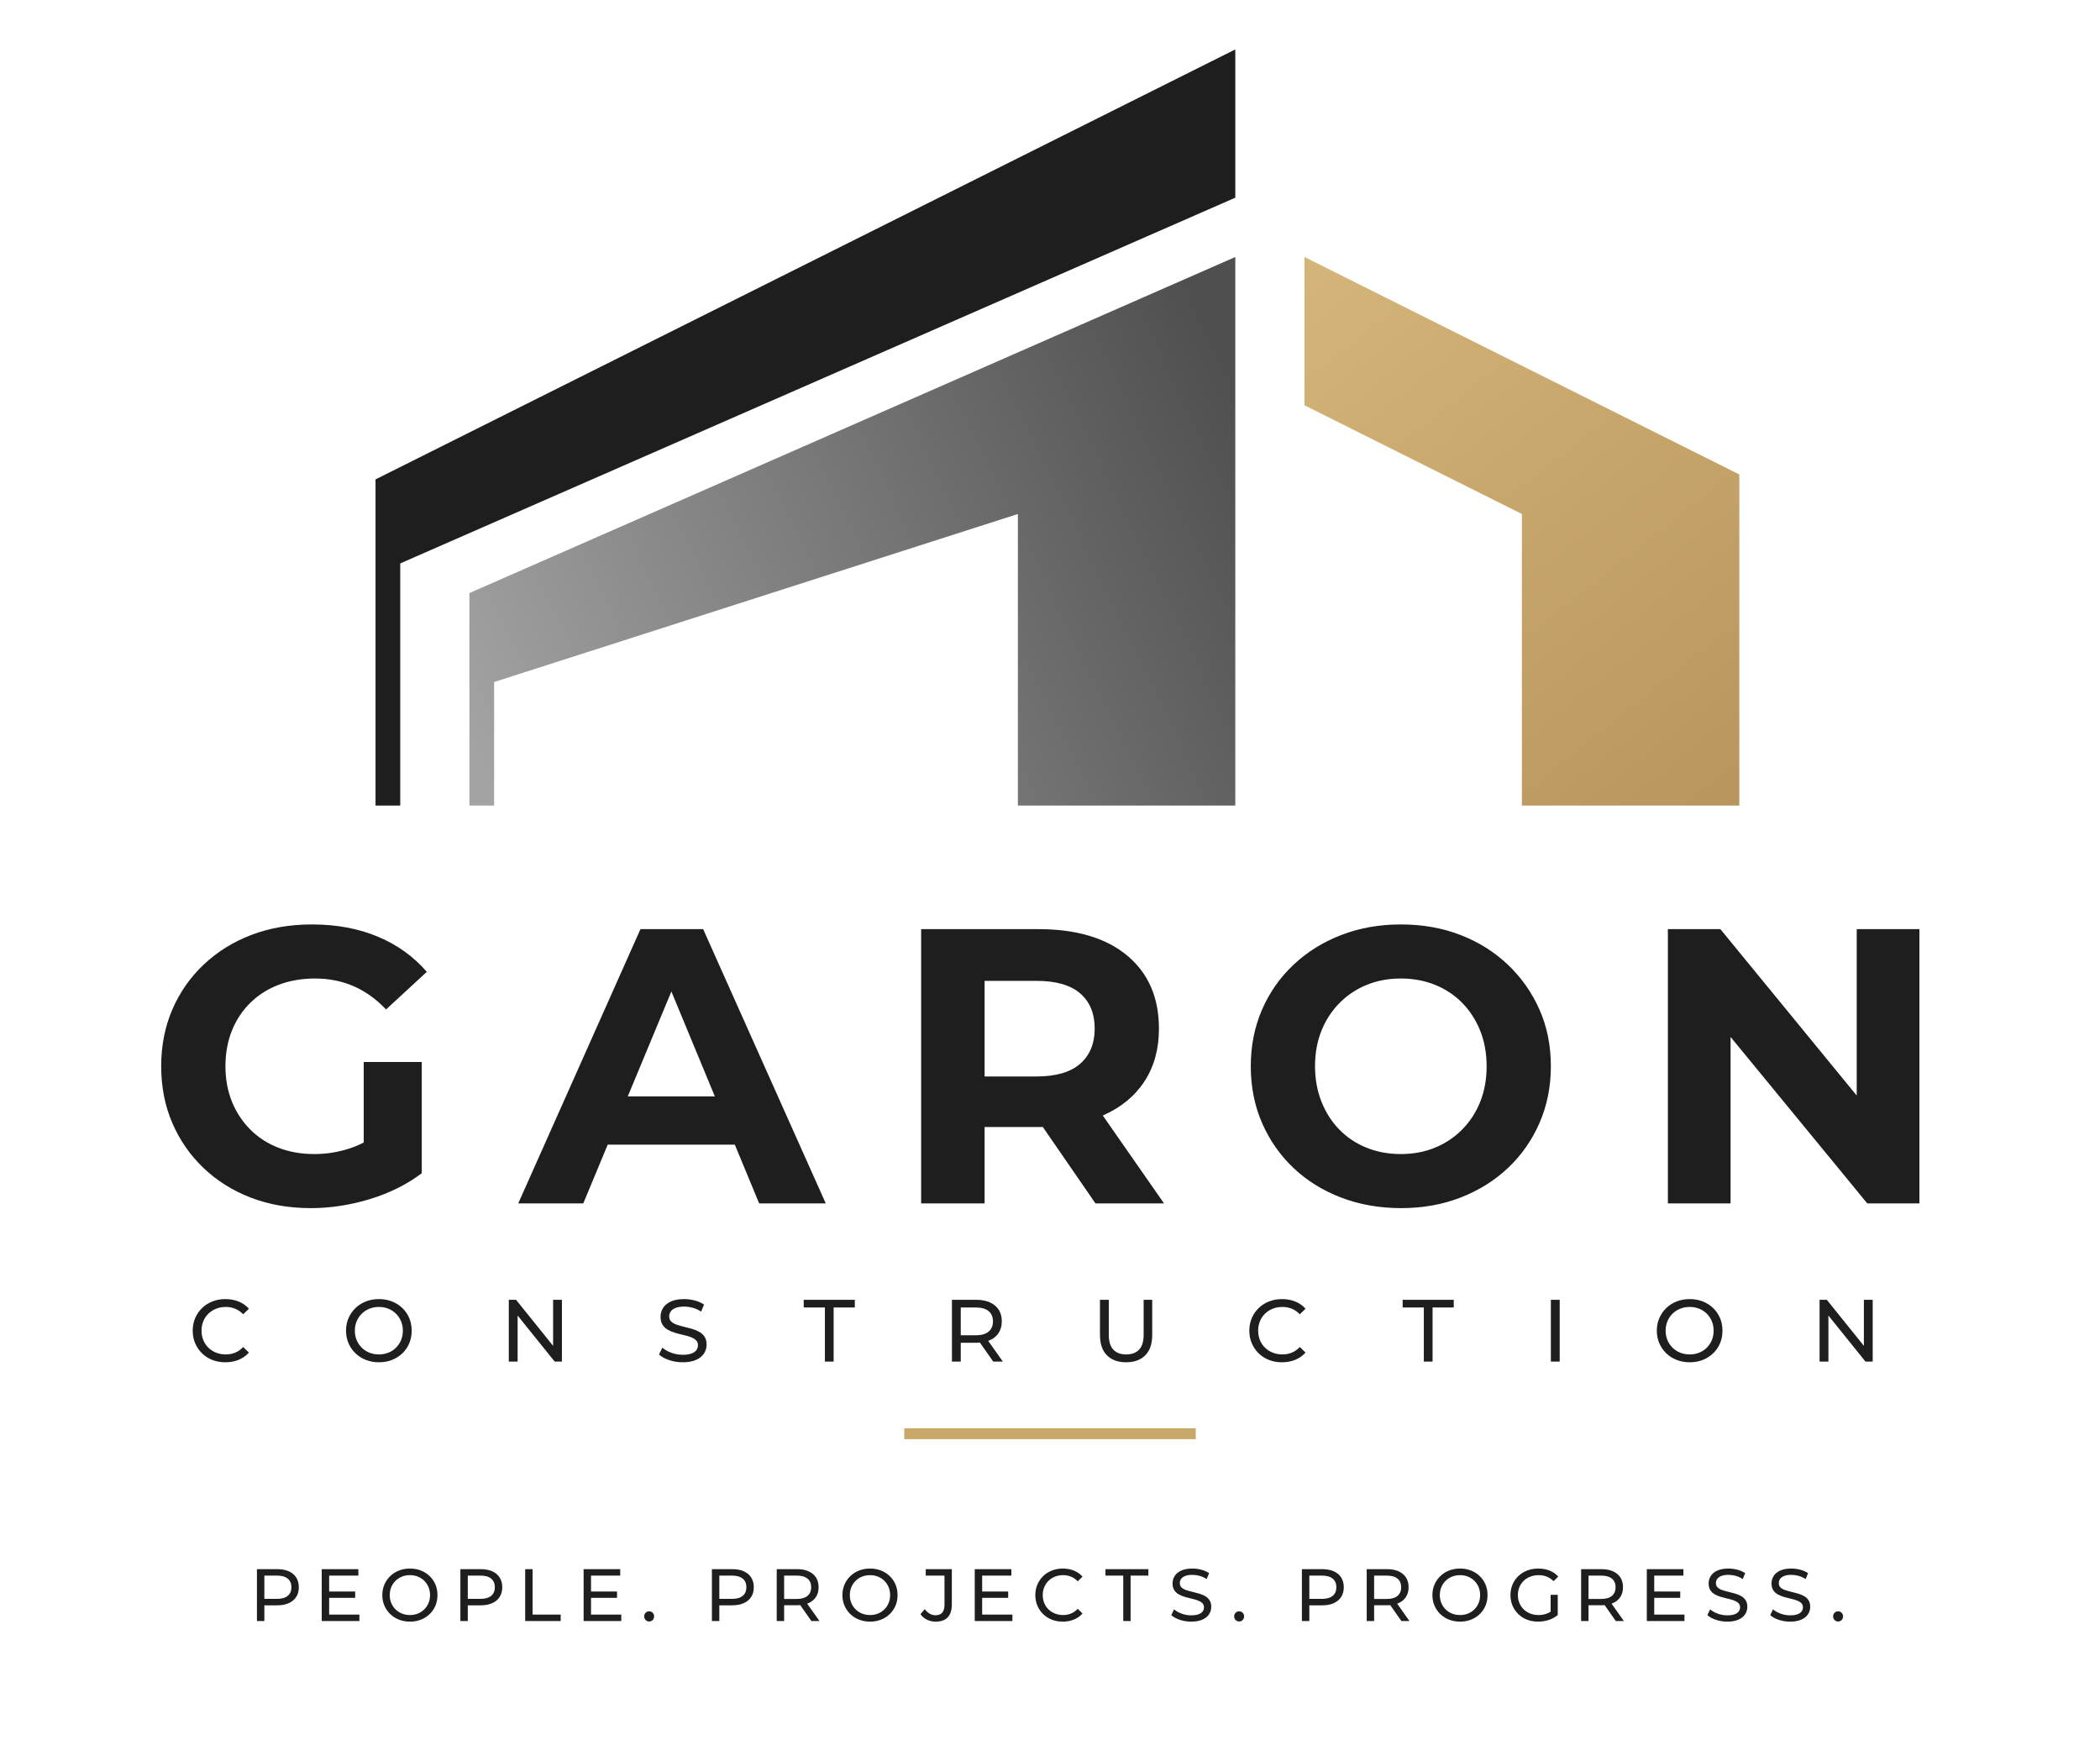
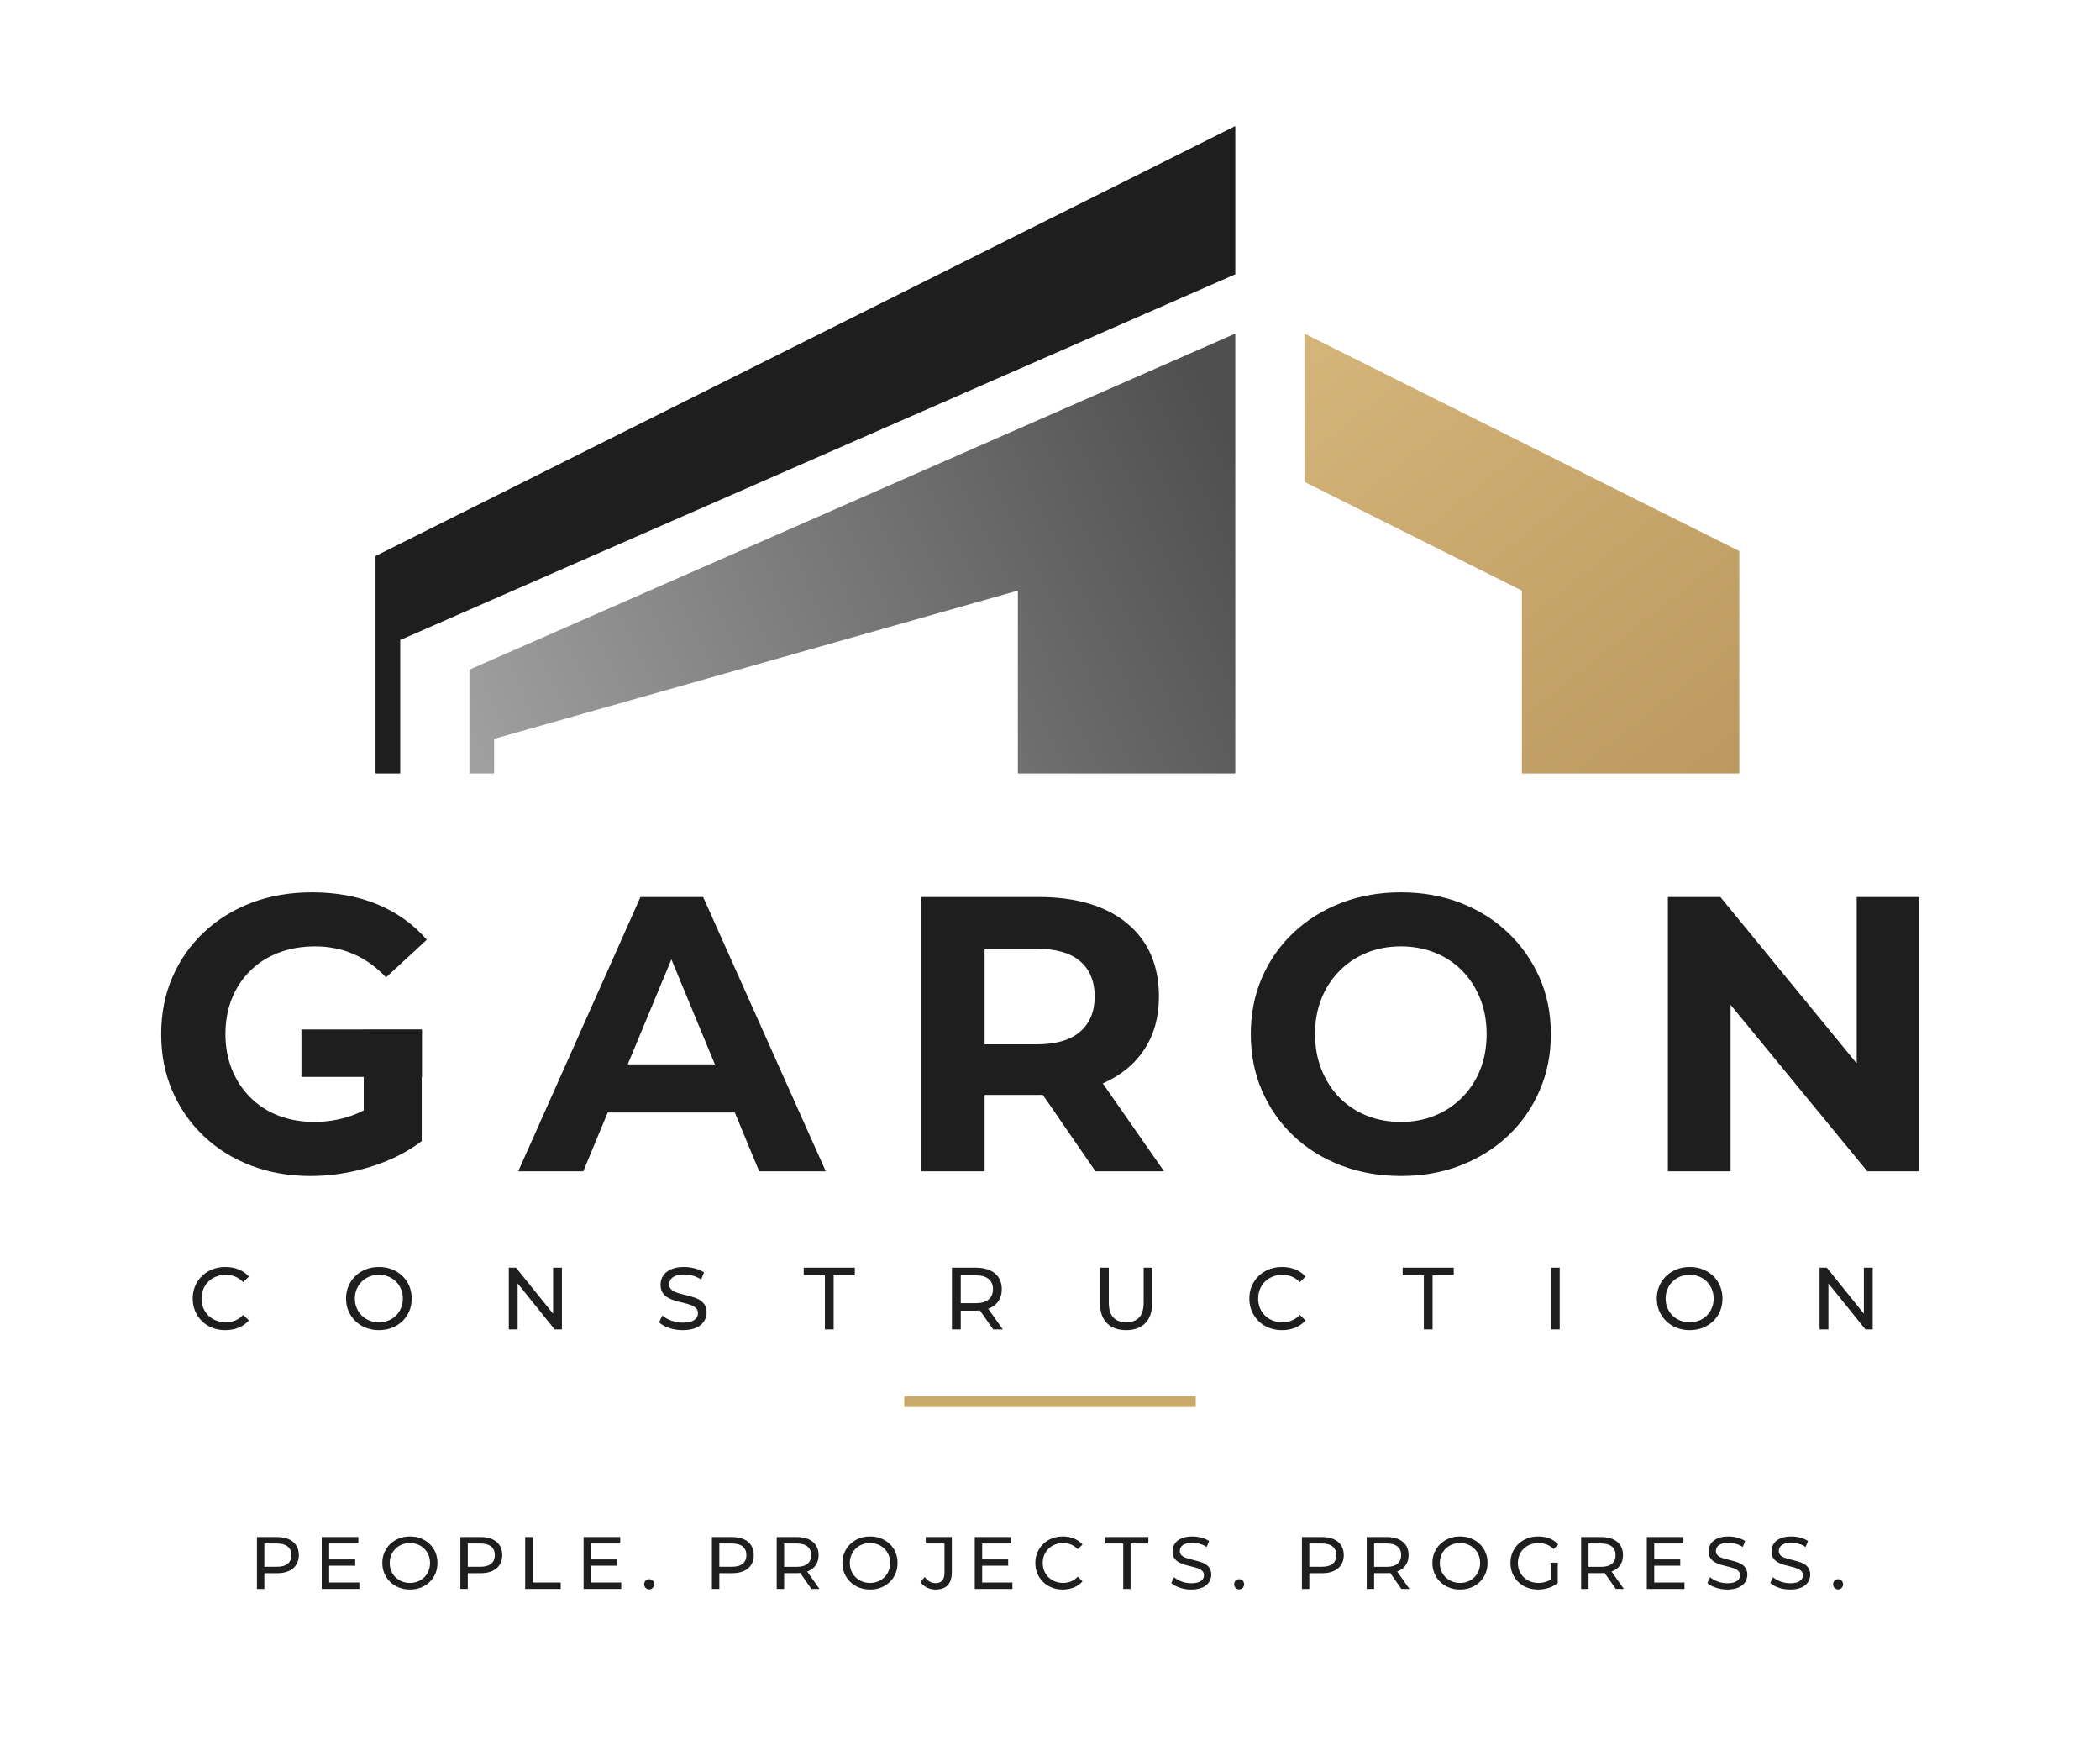
<svg xmlns="http://www.w3.org/2000/svg" viewBox="0 0 425 352" role="img" aria-label="GARON Construction">
  <defs>
    <linearGradient id="gmlight" x1="95" y1="165" x2="250" y2="90" gradientUnits="userSpaceOnUse">
      <stop offset="0" stop-color="#a3a3a3" />
      <stop offset="1" stop-color="#4f4f4f" />
    </linearGradient>
    <linearGradient id="gglight" x1="264" y1="66" x2="352" y2="177" gradientUnits="userSpaceOnUse">
      <stop offset="0" stop-color="#d4b57a" />
      <stop offset="1" stop-color="#b8955c" />
    </linearGradient>
  </defs>
-   <g transform="translate(0,-14)">
-     <path fill="#1e1e1e" d="M250 24 L250 54 L81 128 L81 177 L76 177 L76 111 Z" />
-     <path fill="url(#gmlight)" d="M250 66 L250 177 L206 177 L206 118 L100 152 L100 177 L95 177 L95 134 Z" />
-     <path fill="url(#gglight)" d="M264 66 L352 110 L352 177 L308 177 L308 118 L264 96 Z" />
+   <g transform="translate(0,1.5)">
+     <path fill="#1e1e1e" d="M250 24 L250 54 L81 128 L81 155 L76 155 L76 111 Z" />
+     <path fill="url(#gmlight)" d="M250 66 L250 155 L206 155 L206 118 L100 148 L100 155 L95 155 L95 134 Z" />
+     <path fill="url(#gglight)" d="M264 66 L352 110 L352 155 L308 155 L308 118 L264 96 Z" />
+   </g>
+   <g transform="translate(0,-20.5)">
    <path fill="#1e1e1e" d="M62.909 258.451Q56.329 258.451 50.818 256.35Q45.308 254.249 41.225 250.364Q37.141 246.479 34.882 241.246Q32.622 236.014 32.622 229.75Q32.622 223.486 34.882 218.254Q37.141 213.021 41.264 209.136Q45.387 205.251 50.937 203.15Q56.487 201.049 63.147 201.049Q70.521 201.049 76.428 203.506Q82.334 205.964 86.378 210.642L78.132 218.254Q75.119 215.082 71.551 213.536Q67.984 211.99 63.781 211.99Q59.738 211.99 56.408 213.259Q53.078 214.527 50.66 216.906Q48.241 219.284 46.933 222.535Q45.625 225.786 45.625 229.75Q45.625 233.635 46.933 236.886Q48.241 240.136 50.66 242.555Q53.078 244.973 56.368 246.241Q59.659 247.51 63.623 247.51Q67.429 247.51 71.036 246.281Q74.644 245.052 78.053 242.119L85.347 251.395Q80.828 254.804 74.842 256.628Q68.856 258.451 62.909 258.451ZM85.347 251.395 73.613 249.73V228.878H85.347Z M104.88 257.5 129.618 202.0H142.303L167.12 257.5H153.641L133.344 208.501H138.418L118.042 257.5ZM117.249 245.607 120.658 235.855H149.201L152.69 245.607Z M186.421 257.5V202.0H210.128Q221.704 202.0 228.126 207.352Q234.548 212.704 234.548 222.139Q234.548 228.323 231.614 232.803Q228.681 237.282 223.289 239.661Q217.898 242.039 210.445 242.039H193.557L199.266 236.41V257.5ZM221.704 257.5 207.829 237.361H221.545L235.579 257.5ZM199.266 237.837 193.557 231.811H209.731Q215.678 231.811 218.611 229.235Q221.545 226.658 221.545 222.139Q221.545 217.54 218.611 215.003Q215.678 212.466 209.731 212.466H193.557L199.266 206.361Z M283.579 258.451Q276.999 258.451 271.409 256.311Q265.819 254.17 261.736 250.285Q257.653 246.4 255.393 241.167Q253.134 235.934 253.134 229.75Q253.134 223.566 255.393 218.333Q257.653 213.1 261.776 209.215Q265.899 205.33 271.449 203.189Q276.999 201.049 283.5 201.049Q290.081 201.049 295.591 203.189Q301.101 205.33 305.185 209.215Q309.268 213.1 311.567 218.293Q313.866 223.486 313.866 229.75Q313.866 235.934 311.567 241.207Q309.268 246.479 305.185 250.325Q301.101 254.17 295.591 256.311Q290.081 258.451 283.579 258.451ZM283.5 247.51Q287.226 247.51 290.358 246.241Q293.49 244.973 295.869 242.594Q298.247 240.216 299.555 236.965Q300.864 233.714 300.864 229.75Q300.864 225.786 299.555 222.535Q298.247 219.284 295.908 216.906Q293.569 214.527 290.398 213.259Q287.226 211.99 283.5 211.99Q279.774 211.99 276.642 213.259Q273.51 214.527 271.131 216.906Q268.753 219.284 267.445 222.535Q266.136 225.786 266.136 229.75Q266.136 233.635 267.445 236.925Q268.753 240.216 271.092 242.594Q273.431 244.973 276.602 246.241Q279.774 247.51 283.5 247.51Z M337.549 257.5V202.0H348.174L380.919 241.96H375.765V202.0H388.451V257.5H377.906L345.081 217.54H350.235V257.5Z" />
+     <rect x="61" y="228.8" width="24.4" height="9.6" fill="#1e1e1e" />
    <path fill="#1e1e1e" d="M45.607 289.643Q44.179 289.643 42.973 289.17Q41.768 288.696 40.884 287.83Q40.0 286.964 39.5 285.804Q39.0 284.643 39.0 283.25Q39.0 281.857 39.5 280.696Q40.0 279.536 40.893 278.67Q41.786 277.804 42.991 277.33Q44.196 276.857 45.625 276.857Q47.071 276.857 48.295 277.348Q49.518 277.839 50.375 278.804L49.214 279.929Q48.5 279.179 47.607 278.812Q46.714 278.446 45.696 278.446Q44.643 278.446 43.741 278.804Q42.839 279.161 42.179 279.804Q41.518 280.446 41.152 281.33Q40.786 282.214 40.786 283.25Q40.786 284.286 41.152 285.17Q41.518 286.054 42.179 286.696Q42.839 287.339 43.741 287.696Q44.643 288.054 45.696 288.054Q46.714 288.054 47.607 287.688Q48.5 287.321 49.214 286.554L50.375 287.679Q49.518 288.643 48.295 289.143Q47.071 289.643 45.607 289.643Z M76.692 289.643Q75.263 289.643 74.04 289.161Q72.817 288.679 71.924 287.812Q71.031 286.946 70.531 285.786Q70.031 284.625 70.031 283.25Q70.031 281.875 70.531 280.714Q71.031 279.554 71.924 278.688Q72.817 277.821 74.031 277.339Q75.245 276.857 76.692 276.857Q78.12 276.857 79.325 277.33Q80.531 277.804 81.433 278.67Q82.334 279.536 82.825 280.696Q83.317 281.857 83.317 283.25Q83.317 284.643 82.825 285.804Q82.334 286.964 81.433 287.83Q80.531 288.696 79.325 289.17Q78.12 289.643 76.692 289.643ZM76.692 288.054Q77.727 288.054 78.611 287.696Q79.495 287.339 80.147 286.688Q80.799 286.036 81.165 285.161Q81.531 284.286 81.531 283.25Q81.531 282.214 81.165 281.339Q80.799 280.464 80.147 279.812Q79.495 279.161 78.611 278.804Q77.727 278.446 76.692 278.446Q75.638 278.446 74.754 278.804Q73.87 279.161 73.209 279.812Q72.549 280.464 72.183 281.339Q71.817 282.214 71.817 283.25Q71.817 284.286 72.183 285.161Q72.549 286.036 73.209 286.688Q73.87 287.339 74.754 287.696Q75.638 288.054 76.692 288.054Z M102.972 289.5V277.0H104.437L112.705 287.268H111.937V277.0H113.722V289.5H112.258L103.99 279.232H104.758V289.5Z M138.164 289.643Q136.735 289.643 135.432 289.205Q134.128 288.768 133.378 288.071L134.039 286.679Q134.753 287.304 135.86 287.714Q136.968 288.125 138.164 288.125Q139.253 288.125 139.932 287.875Q140.61 287.625 140.932 287.188Q141.253 286.75 141.253 286.196Q141.253 285.554 140.834 285.161Q140.414 284.768 139.744 284.527Q139.075 284.286 138.271 284.107Q137.468 283.929 136.655 283.688Q135.843 283.446 135.173 283.071Q134.503 282.696 134.093 282.062Q133.682 281.429 133.682 280.429Q133.682 279.464 134.191 278.652Q134.7 277.839 135.762 277.348Q136.825 276.857 138.468 276.857Q139.557 276.857 140.628 277.143Q141.7 277.429 142.485 277.964L141.896 279.393Q141.093 278.857 140.2 278.616Q139.307 278.375 138.468 278.375Q137.414 278.375 136.735 278.643Q136.057 278.911 135.744 279.357Q135.432 279.804 135.432 280.357Q135.432 281.018 135.851 281.411Q136.271 281.804 136.941 282.036Q137.61 282.268 138.414 282.455Q139.218 282.643 140.03 282.875Q140.843 283.107 141.512 283.482Q142.182 283.857 142.593 284.482Q143.003 285.107 143.003 286.089Q143.003 287.036 142.485 287.848Q141.968 288.661 140.887 289.152Q139.807 289.643 138.164 289.643Z M166.945 289.5V278.554H162.659V277.0H172.998V278.554H168.713V289.5Z M192.654 289.5V277.0H197.529Q199.958 277.0 201.351 278.152Q202.744 279.304 202.744 281.357Q202.744 282.714 202.119 283.688Q201.494 284.661 200.333 285.179Q199.172 285.696 197.529 285.696H193.636L194.44 284.875V289.5ZM201.011 289.5 197.833 284.964H199.744L202.958 289.5ZM194.44 285.054 193.636 284.179H197.476Q199.19 284.179 200.074 283.438Q200.958 282.696 200.958 281.357Q200.958 280.018 200.074 279.286Q199.19 278.554 197.476 278.554H193.636L194.44 277.661Z M227.899 289.643Q225.435 289.643 224.024 288.232Q222.614 286.821 222.614 284.107V277.0H224.399V284.036Q224.399 286.125 225.319 287.089Q226.239 288.054 227.917 288.054Q229.614 288.054 230.533 287.089Q231.453 286.125 231.453 284.036V277.0H233.185V284.107Q233.185 286.821 231.783 288.232Q230.381 289.643 227.899 289.643Z M259.448 289.643Q258.019 289.643 256.814 289.17Q255.609 288.696 254.725 287.83Q253.841 286.964 253.341 285.804Q252.841 284.643 252.841 283.25Q252.841 281.857 253.341 280.696Q253.841 279.536 254.734 278.67Q255.627 277.804 256.832 277.33Q258.037 276.857 259.466 276.857Q260.912 276.857 262.136 277.348Q263.359 277.839 264.216 278.804L263.055 279.929Q262.341 279.179 261.448 278.812Q260.555 278.446 259.537 278.446Q258.484 278.446 257.582 278.804Q256.68 279.161 256.019 279.804Q255.359 280.446 254.993 281.33Q254.627 282.214 254.627 283.25Q254.627 284.286 254.993 285.17Q255.359 286.054 256.019 286.696Q256.68 287.339 257.582 287.696Q258.484 288.054 259.537 288.054Q260.555 288.054 261.448 287.688Q262.341 287.321 263.055 286.554L264.216 287.679Q263.359 288.643 262.136 289.143Q260.912 289.643 259.448 289.643Z M288.157 289.5V278.554H283.872V277.0H294.211V278.554H289.925V289.5Z M313.867 289.5V277.0H315.653V289.5Z M341.969 289.643Q340.541 289.643 339.317 289.161Q338.094 288.679 337.201 287.812Q336.308 286.946 335.808 285.786Q335.308 284.625 335.308 283.25Q335.308 281.875 335.808 280.714Q336.308 279.554 337.201 278.688Q338.094 277.821 339.308 277.339Q340.523 276.857 341.969 276.857Q343.398 276.857 344.603 277.33Q345.808 277.804 346.71 278.67Q347.612 279.536 348.103 280.696Q348.594 281.857 348.594 283.25Q348.594 284.643 348.103 285.804Q347.612 286.964 346.71 287.83Q345.808 288.696 344.603 289.17Q343.398 289.643 341.969 289.643ZM341.969 288.054Q343.005 288.054 343.889 287.696Q344.773 287.339 345.425 286.688Q346.076 286.036 346.442 285.161Q346.808 284.286 346.808 283.25Q346.808 282.214 346.442 281.339Q346.076 280.464 345.425 279.812Q344.773 279.161 343.889 278.804Q343.005 278.446 341.969 278.446Q340.916 278.446 340.032 278.804Q339.148 279.161 338.487 279.812Q337.826 280.464 337.46 281.339Q337.094 282.214 337.094 283.25Q337.094 284.286 337.46 285.161Q337.826 286.036 338.487 286.688Q339.148 287.339 340.032 287.696Q340.916 288.054 341.969 288.054Z M368.25 289.5V277.0H369.714L377.982 287.268H377.214V277.0H379.0V289.5H377.536L369.268 279.232H370.036V289.5Z" />
    <rect x="183" y="303" width="59" height="2.2" fill="#c9a96a" />
    <path fill="#1e1e1e" d="M52.0 342.0V331.5H56.095Q57.475 331.5 58.45 331.935Q59.425 332.37 59.95 333.195Q60.475 334.02 60.475 335.16Q60.475 336.3 59.95 337.118Q59.425 337.935 58.45 338.377Q57.475 338.82 56.095 338.82H52.825L53.5 338.115V342.0ZM53.5 338.265 52.825 337.515H56.05Q57.49 337.515 58.232 336.9Q58.975 336.285 58.975 335.16Q58.975 334.035 58.232 333.42Q57.49 332.805 56.05 332.805H52.825L53.5 332.055Z M65.114 342.0V331.5H72.524V332.805H66.614V340.695H72.734V342.0ZM66.479 337.305V336.03H71.879V337.305Z M82.968 342.12Q81.768 342.12 80.741 341.715Q79.713 341.31 78.963 340.582Q78.213 339.855 77.793 338.88Q77.373 337.905 77.373 336.75Q77.373 335.595 77.793 334.62Q78.213 333.645 78.963 332.918Q79.713 332.19 80.733 331.785Q81.753 331.38 82.968 331.38Q84.168 331.38 85.181 331.778Q86.193 332.175 86.951 332.903Q87.708 333.63 88.121 334.605Q88.533 335.58 88.533 336.75Q88.533 337.92 88.121 338.895Q87.708 339.87 86.951 340.597Q86.193 341.325 85.181 341.722Q84.168 342.12 82.968 342.12ZM82.968 340.785Q83.838 340.785 84.581 340.485Q85.323 340.185 85.871 339.637Q86.418 339.09 86.726 338.355Q87.033 337.62 87.033 336.75Q87.033 335.88 86.726 335.145Q86.418 334.41 85.871 333.863Q85.323 333.315 84.581 333.015Q83.838 332.715 82.968 332.715Q82.083 332.715 81.341 333.015Q80.598 333.315 80.043 333.863Q79.488 334.41 79.181 335.145Q78.873 335.88 78.873 336.75Q78.873 337.62 79.181 338.355Q79.488 339.09 80.043 339.637Q80.598 340.185 81.341 340.485Q82.083 340.785 82.968 340.785Z M93.172 342.0V331.5H97.267Q98.647 331.5 99.622 331.935Q100.597 332.37 101.122 333.195Q101.647 334.02 101.647 335.16Q101.647 336.3 101.122 337.118Q100.597 337.935 99.622 338.377Q98.647 338.82 97.267 338.82H93.997L94.672 338.115V342.0ZM94.672 338.265 93.997 337.515H97.222Q98.662 337.515 99.405 336.9Q100.147 336.285 100.147 335.16Q100.147 334.035 99.405 333.42Q98.662 332.805 97.222 332.805H93.997L94.672 332.055Z M106.287 342.0V331.5H107.787V340.695H113.472V342.0Z M118.111 342.0V331.5H125.521V332.805H119.611V340.695H125.731V342.0ZM119.476 337.305V336.03H124.876V337.305Z M131.39 342.09Q130.97 342.09 130.67 341.798Q130.37 341.505 130.37 341.055Q130.37 340.605 130.67 340.32Q130.97 340.035 131.39 340.035Q131.795 340.035 132.087 340.32Q132.38 340.605 132.38 341.055Q132.38 341.505 132.087 341.798Q131.795 342.09 131.39 342.09Z  M144.079 342.0V331.5H148.174Q149.554 331.5 150.529 331.935Q151.504 332.37 152.029 333.195Q152.554 334.02 152.554 335.16Q152.554 336.3 152.029 337.118Q151.504 337.935 150.529 338.377Q149.554 338.82 148.174 338.82H144.904L145.579 338.115V342.0ZM145.579 338.265 144.904 337.515H148.129Q149.569 337.515 150.312 336.9Q151.054 336.285 151.054 335.16Q151.054 334.035 150.312 333.42Q149.569 332.805 148.129 332.805H144.904L145.579 332.055Z M157.193 342.0V331.5H161.288Q163.328 331.5 164.498 332.467Q165.668 333.435 165.668 335.16Q165.668 336.3 165.143 337.118Q164.618 337.935 163.643 338.37Q162.668 338.805 161.288 338.805H158.018L158.693 338.115V342.0ZM164.213 342.0 161.543 338.19H163.148L165.848 342.0ZM158.693 338.265 158.018 337.53H161.243Q162.683 337.53 163.426 336.908Q164.168 336.285 164.168 335.16Q164.168 334.035 163.426 333.42Q162.683 332.805 161.243 332.805H158.018L158.693 332.055Z M176.083 342.12Q174.883 342.12 173.855 341.715Q172.828 341.31 172.078 340.582Q171.328 339.855 170.908 338.88Q170.488 337.905 170.488 336.75Q170.488 335.595 170.908 334.62Q171.328 333.645 172.078 332.918Q172.828 332.19 173.848 331.785Q174.868 331.38 176.083 331.38Q177.283 331.38 178.295 331.778Q179.308 332.175 180.065 332.903Q180.823 333.63 181.235 334.605Q181.648 335.58 181.648 336.75Q181.648 337.92 181.235 338.895Q180.823 339.87 180.065 340.597Q179.308 341.325 178.295 341.722Q177.283 342.12 176.083 342.12ZM176.083 340.785Q176.953 340.785 177.695 340.485Q178.438 340.185 178.985 339.637Q179.533 339.09 179.84 338.355Q180.148 337.62 180.148 336.75Q180.148 335.88 179.84 335.145Q179.533 334.41 178.985 333.863Q178.438 333.315 177.695 333.015Q176.953 332.715 176.083 332.715Q175.198 332.715 174.455 333.015Q173.713 333.315 173.158 333.863Q172.603 334.41 172.295 335.145Q171.988 335.88 171.988 336.75Q171.988 337.62 172.295 338.355Q172.603 339.09 173.158 339.637Q173.713 340.185 174.455 340.485Q175.198 340.785 176.083 340.785Z M189.347 342.12Q188.417 342.12 187.607 341.73Q186.797 341.34 186.287 340.605L187.157 339.585Q187.592 340.185 188.139 340.507Q188.687 340.83 189.347 340.83Q191.147 340.83 191.147 338.7V332.805H187.352V331.5H192.632V338.625Q192.632 340.38 191.799 341.25Q190.967 342.12 189.347 342.12Z M197.271 342.0V331.5H204.681V332.805H198.771V340.695H204.891V342.0ZM198.636 337.305V336.03H204.036V337.305Z M215.08 342.12Q213.88 342.12 212.867 341.722Q211.855 341.325 211.112 340.597Q210.37 339.87 209.95 338.895Q209.53 337.92 209.53 336.75Q209.53 335.58 209.95 334.605Q210.37 333.63 211.12 332.903Q211.87 332.175 212.882 331.778Q213.895 331.38 215.095 331.38Q216.31 331.38 217.337 331.793Q218.365 332.205 219.085 333.015L218.11 333.96Q217.51 333.33 216.76 333.022Q216.01 332.715 215.155 332.715Q214.27 332.715 213.512 333.015Q212.755 333.315 212.2 333.855Q211.645 334.395 211.337 335.137Q211.03 335.88 211.03 336.75Q211.03 337.62 211.337 338.363Q211.645 339.105 212.2 339.645Q212.755 340.185 213.512 340.485Q214.27 340.785 215.155 340.785Q216.01 340.785 216.76 340.478Q217.51 340.17 218.11 339.525L219.085 340.47Q218.365 341.28 217.337 341.7Q216.31 342.12 215.08 342.12Z M227.324 342.0V332.805H223.724V331.5H232.409V332.805H228.809V342.0Z M241.068 342.12Q239.868 342.12 238.773 341.752Q237.678 341.385 237.048 340.8L237.603 339.63Q238.203 340.155 239.133 340.5Q240.063 340.845 241.068 340.845Q241.983 340.845 242.553 340.635Q243.123 340.425 243.393 340.058Q243.663 339.69 243.663 339.225Q243.663 338.685 243.311 338.355Q242.958 338.025 242.396 337.822Q241.833 337.62 241.158 337.47Q240.483 337.32 239.801 337.118Q239.118 336.915 238.556 336.6Q237.993 336.285 237.648 335.753Q237.303 335.22 237.303 334.38Q237.303 333.57 237.731 332.887Q238.158 332.205 239.051 331.793Q239.943 331.38 241.323 331.38Q242.238 331.38 243.138 331.62Q244.038 331.86 244.698 332.31L244.203 333.51Q243.528 333.06 242.778 332.857Q242.028 332.655 241.323 332.655Q240.438 332.655 239.868 332.88Q239.298 333.105 239.036 333.48Q238.773 333.855 238.773 334.32Q238.773 334.875 239.126 335.205Q239.478 335.535 240.041 335.73Q240.603 335.925 241.278 336.082Q241.953 336.24 242.636 336.435Q243.318 336.63 243.881 336.945Q244.443 337.26 244.788 337.785Q245.133 338.31 245.133 339.135Q245.133 339.93 244.698 340.613Q244.263 341.295 243.356 341.707Q242.448 342.12 241.068 342.12Z M250.792 342.09Q250.372 342.09 250.072 341.798Q249.772 341.505 249.772 341.055Q249.772 340.605 250.072 340.32Q250.372 340.035 250.792 340.035Q251.197 340.035 251.49 340.32Q251.782 340.605 251.782 341.055Q251.782 341.505 251.49 341.798Q251.197 342.09 250.792 342.09Z  M263.482 342.0V331.5H267.577Q268.957 331.5 269.932 331.935Q270.907 332.37 271.432 333.195Q271.957 334.02 271.957 335.16Q271.957 336.3 271.432 337.118Q270.907 337.935 269.932 338.377Q268.957 338.82 267.577 338.82H264.307L264.982 338.115V342.0ZM264.982 338.265 264.307 337.515H267.532Q268.972 337.515 269.714 336.9Q270.457 336.285 270.457 335.16Q270.457 334.035 269.714 333.42Q268.972 332.805 267.532 332.805H264.307L264.982 332.055Z M276.596 342.0V331.5H280.691Q282.731 331.5 283.901 332.467Q285.071 333.435 285.071 335.16Q285.071 336.3 284.546 337.118Q284.021 337.935 283.046 338.37Q282.071 338.805 280.691 338.805H277.421L278.096 338.115V342.0ZM283.616 342.0 280.946 338.19H282.551L285.251 342.0ZM278.096 338.265 277.421 337.53H280.646Q282.086 337.53 282.828 336.908Q283.571 336.285 283.571 335.16Q283.571 334.035 282.828 333.42Q282.086 332.805 280.646 332.805H277.421L278.096 332.055Z M295.485 342.12Q294.285 342.12 293.258 341.715Q292.23 341.31 291.48 340.582Q290.73 339.855 290.31 338.88Q289.89 337.905 289.89 336.75Q289.89 335.595 290.31 334.62Q290.73 333.645 291.48 332.918Q292.23 332.19 293.25 331.785Q294.27 331.38 295.485 331.38Q296.685 331.38 297.698 331.778Q298.71 332.175 299.468 332.903Q300.225 333.63 300.638 334.605Q301.05 335.58 301.05 336.75Q301.05 337.92 300.638 338.895Q300.225 339.87 299.468 340.597Q298.71 341.325 297.698 341.722Q296.685 342.12 295.485 342.12ZM295.485 340.785Q296.355 340.785 297.098 340.485Q297.84 340.185 298.388 339.637Q298.935 339.09 299.243 338.355Q299.55 337.62 299.55 336.75Q299.55 335.88 299.243 335.145Q298.935 334.41 298.388 333.863Q297.84 333.315 297.098 333.015Q296.355 332.715 295.485 332.715Q294.6 332.715 293.858 333.015Q293.115 333.315 292.56 333.863Q292.005 334.41 291.698 335.145Q291.39 335.88 291.39 336.75Q291.39 337.62 291.698 338.355Q292.005 339.09 292.56 339.637Q293.115 340.185 293.858 340.485Q294.6 340.785 295.485 340.785Z M311.284 342.12Q310.069 342.12 309.049 341.722Q308.029 341.325 307.279 340.597Q306.529 339.87 306.109 338.895Q305.689 337.92 305.689 336.75Q305.689 335.58 306.109 334.605Q306.529 333.63 307.287 332.903Q308.044 332.175 309.064 331.778Q310.084 331.38 311.314 331.38Q312.559 331.38 313.594 331.785Q314.629 332.19 315.349 333.0L314.419 333.93Q313.774 333.3 313.017 333.007Q312.259 332.715 311.374 332.715Q310.474 332.715 309.702 333.015Q308.929 333.315 308.367 333.855Q307.804 334.395 307.497 335.137Q307.189 335.88 307.189 336.75Q307.189 337.605 307.497 338.347Q307.804 339.09 308.367 339.637Q308.929 340.185 309.694 340.485Q310.459 340.785 311.359 340.785Q312.199 340.785 312.972 340.523Q313.744 340.26 314.404 339.645L315.259 340.785Q314.479 341.445 313.437 341.783Q312.394 342.12 311.284 342.12ZM315.259 340.785 313.819 340.59V336.69H315.259Z M319.988 342.0V331.5H324.083Q326.123 331.5 327.293 332.467Q328.463 333.435 328.463 335.16Q328.463 336.3 327.938 337.118Q327.413 337.935 326.438 338.37Q325.463 338.805 324.083 338.805H320.813L321.488 338.115V342.0ZM327.008 342.0 324.338 338.19H325.943L328.643 342.0ZM321.488 338.265 320.813 337.53H324.038Q325.478 337.53 326.221 336.908Q326.963 336.285 326.963 335.16Q326.963 334.035 326.221 333.42Q325.478 332.805 324.038 332.805H320.813L321.488 332.055Z M333.283 342.0V331.5H340.693V332.805H334.783V340.695H340.903V342.0ZM334.648 337.305V336.03H340.048V337.305Z M349.562 342.12Q348.362 342.12 347.267 341.752Q346.172 341.385 345.542 340.8L346.097 339.63Q346.697 340.155 347.627 340.5Q348.557 340.845 349.562 340.845Q350.477 340.845 351.047 340.635Q351.617 340.425 351.887 340.058Q352.157 339.69 352.157 339.225Q352.157 338.685 351.804 338.355Q351.452 338.025 350.889 337.822Q350.327 337.62 349.652 337.47Q348.977 337.32 348.294 337.118Q347.612 336.915 347.049 336.6Q346.487 336.285 346.142 335.753Q345.797 335.22 345.797 334.38Q345.797 333.57 346.224 332.887Q346.652 332.205 347.544 331.793Q348.437 331.38 349.817 331.38Q350.732 331.38 351.632 331.62Q352.532 331.86 353.192 332.31L352.697 333.51Q352.022 333.06 351.272 332.857Q350.522 332.655 349.817 332.655Q348.932 332.655 348.362 332.88Q347.792 333.105 347.529 333.48Q347.267 333.855 347.267 334.32Q347.267 334.875 347.619 335.205Q347.972 335.535 348.534 335.73Q349.097 335.925 349.772 336.082Q350.447 336.24 351.129 336.435Q351.812 336.63 352.374 336.945Q352.937 337.26 353.282 337.785Q353.627 338.31 353.627 339.135Q353.627 339.93 353.192 340.613Q352.757 341.295 351.849 341.707Q350.942 342.12 349.562 342.12Z M362.286 342.12Q361.086 342.12 359.991 341.752Q358.896 341.385 358.266 340.8L358.821 339.63Q359.421 340.155 360.351 340.5Q361.281 340.845 362.286 340.845Q363.201 340.845 363.771 340.635Q364.341 340.425 364.611 340.058Q364.881 339.69 364.881 339.225Q364.881 338.685 364.528 338.355Q364.176 338.025 363.613 337.822Q363.051 337.62 362.376 337.47Q361.701 337.32 361.018 337.118Q360.336 336.915 359.773 336.6Q359.211 336.285 358.866 335.753Q358.521 335.22 358.521 334.38Q358.521 333.57 358.948 332.887Q359.376 332.205 360.268 331.793Q361.161 331.38 362.541 331.38Q363.456 331.38 364.356 331.62Q365.256 331.86 365.916 332.31L365.421 333.51Q364.746 333.06 363.996 332.857Q363.246 332.655 362.541 332.655Q361.656 332.655 361.086 332.88Q360.516 333.105 360.253 333.48Q359.991 333.855 359.991 334.32Q359.991 334.875 360.343 335.205Q360.696 335.535 361.258 335.73Q361.821 335.925 362.496 336.082Q363.171 336.24 363.853 336.435Q364.536 336.63 365.098 336.945Q365.661 337.26 366.006 337.785Q366.351 338.31 366.351 339.135Q366.351 339.93 365.916 340.613Q365.481 341.295 364.573 341.707Q363.666 342.12 362.286 342.12Z M372.01 342.09Q371.59 342.09 371.29 341.798Q370.99 341.505 370.99 341.055Q370.99 340.605 371.29 340.32Q371.59 340.035 372.01 340.035Q372.415 340.035 372.707 340.32Q373.0 340.605 373.0 341.055Q373.0 341.505 372.707 341.798Q372.415 342.09 372.01 342.09Z" />
  </g>
</svg>
